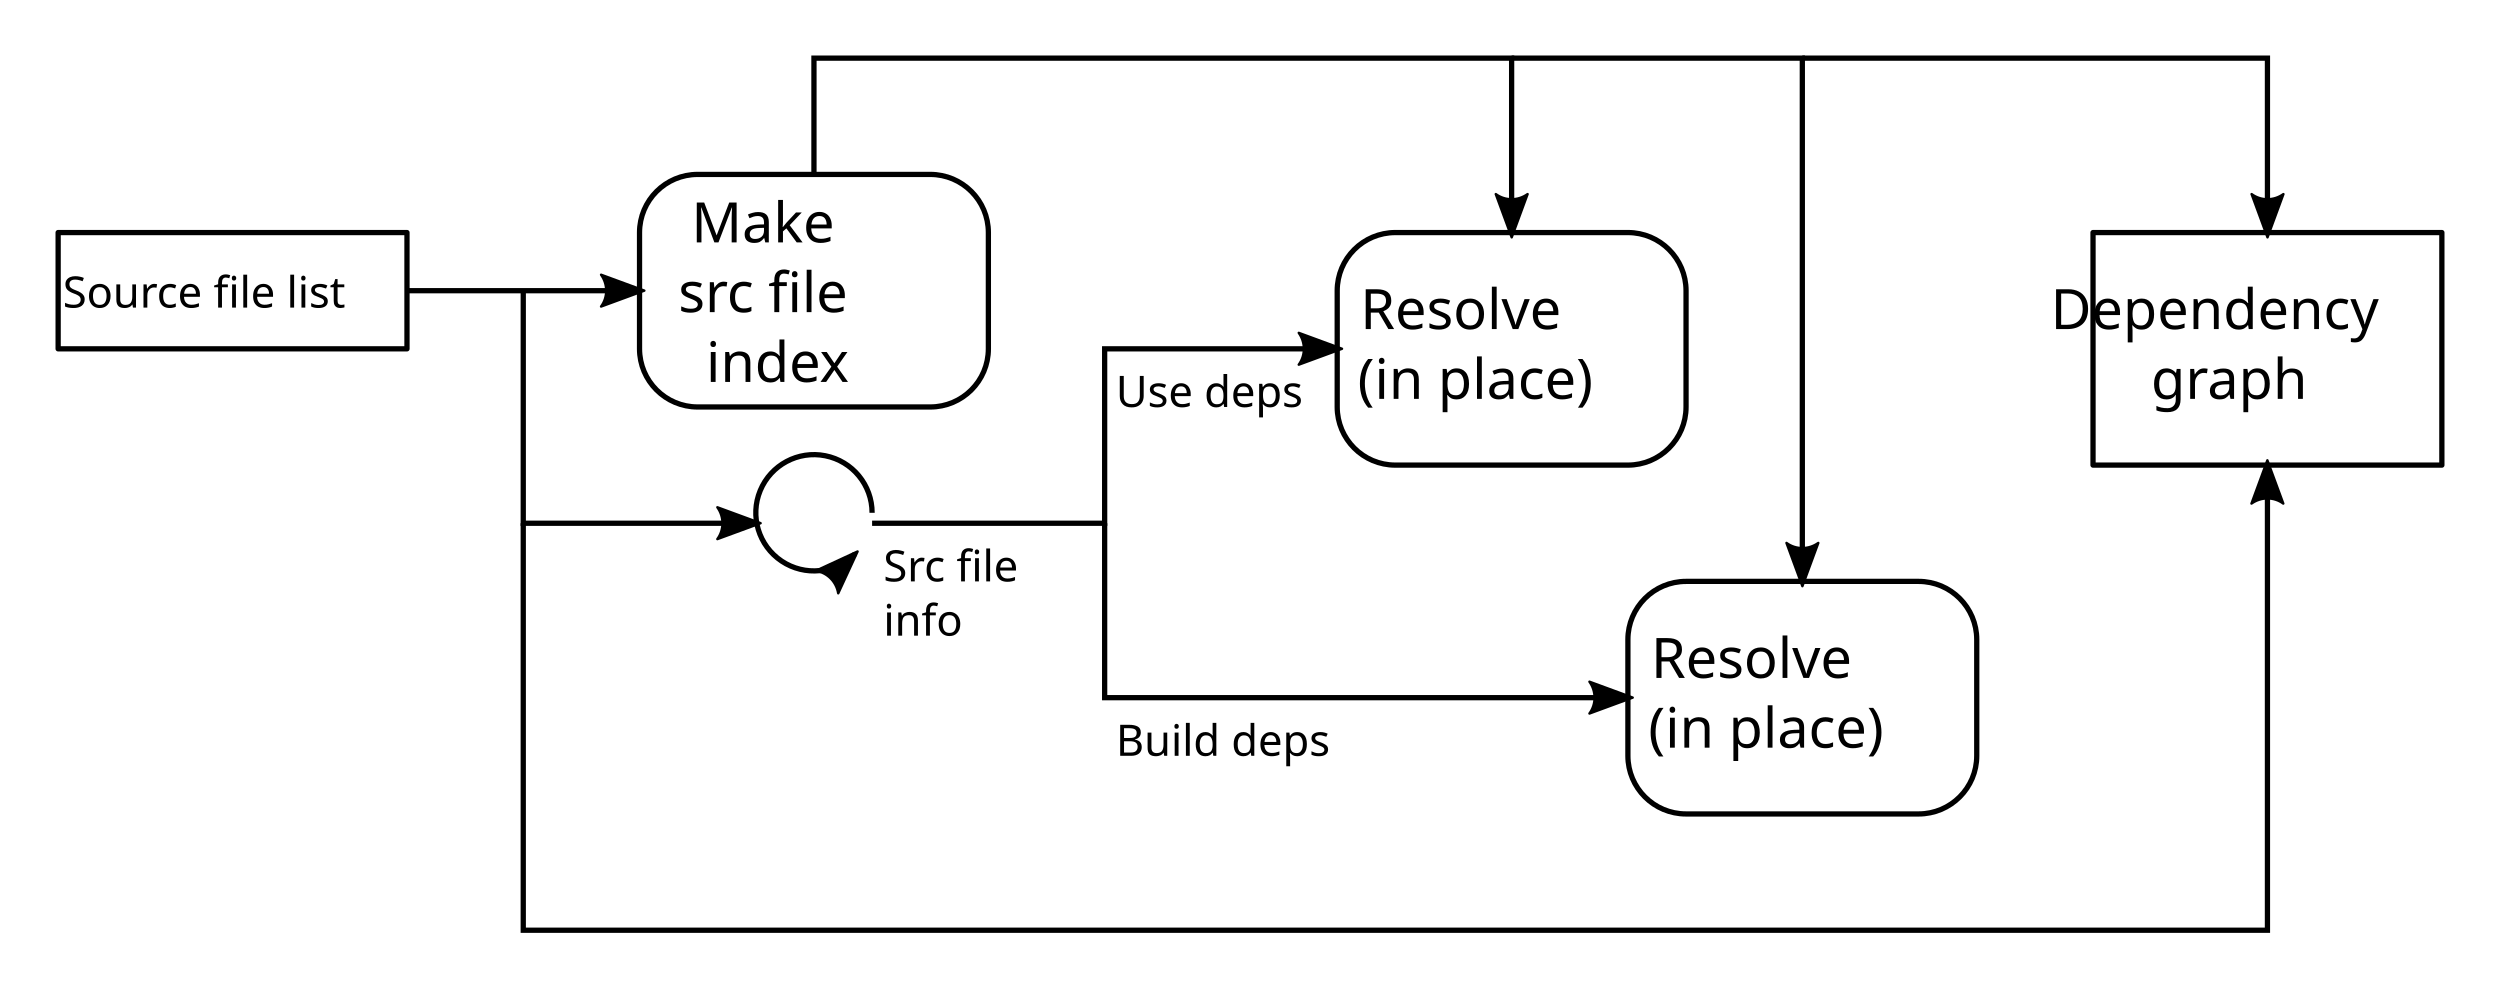
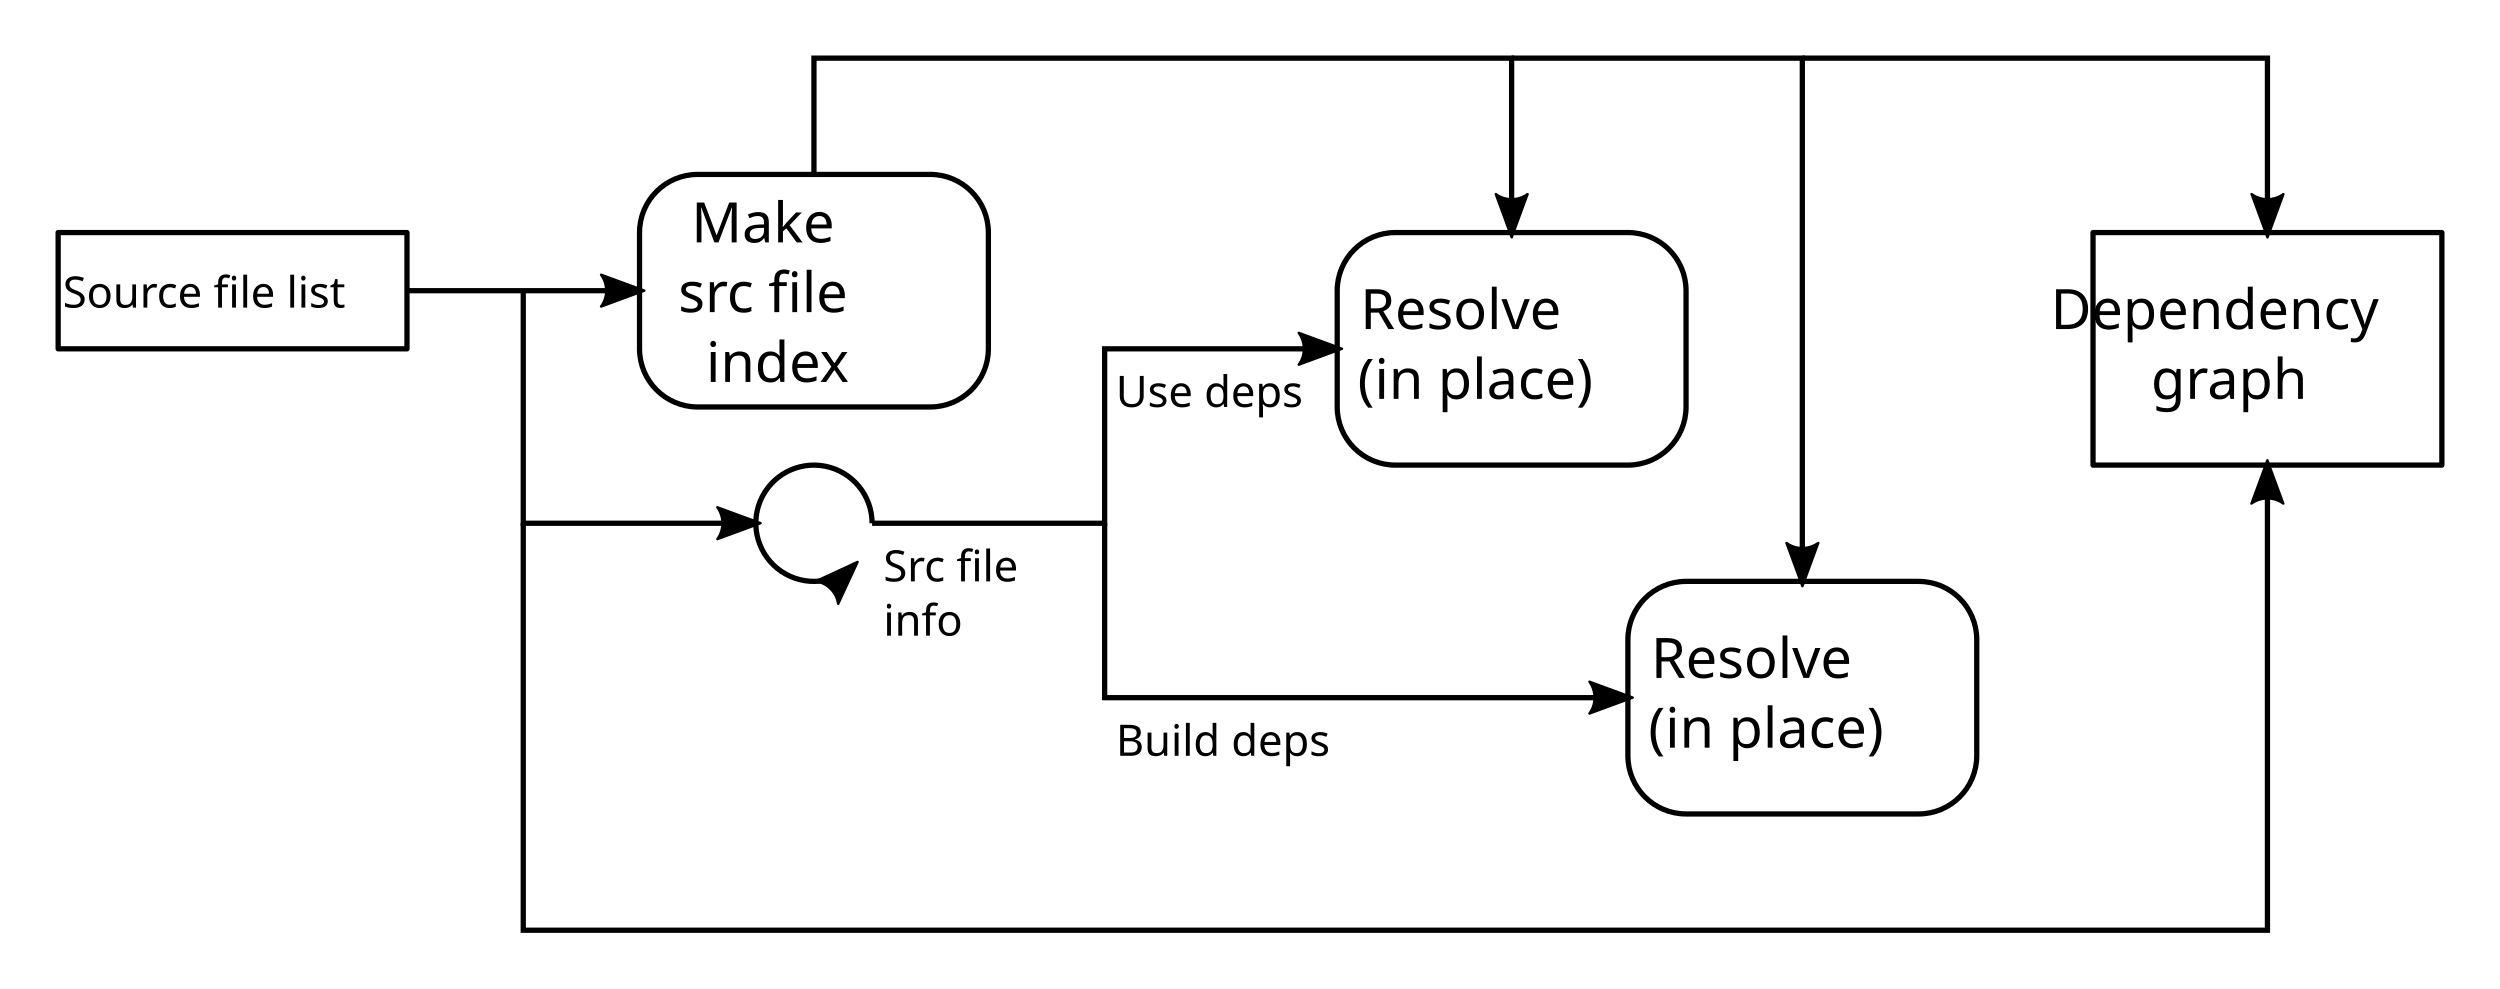
<svg xmlns="http://www.w3.org/2000/svg" width="1075" height="425" viewBox="0 0 284.427 112.448" version="1.1" id="svg8">
  <defs id="defs2">
    <marker orient="auto" refY="0" refX="0" id="marker9423" style="overflow:visible">
      <path id="path9421" style="fill:#000000;fill-opacity:1;fill-rule:evenodd;stroke:#000000;stroke-width:0.625;stroke-linejoin:round;stroke-opacity:1" d="M 8.719,4.034 -2.207,0.016 8.719,-4.002 c -1.745,2.372 -1.735,5.617 -6e-7,8.035 z" transform="matrix(-0.75,0,0,-0.75,-0.75,0)" />
    </marker>
    <marker orient="auto" refY="0" refX="0" id="marker9209" style="overflow:visible">
      <path id="path9207" style="fill:#000000;fill-opacity:1;fill-rule:evenodd;stroke:#000000;stroke-width:0.625;stroke-linejoin:round;stroke-opacity:1" d="M 8.719,4.034 -2.207,0.016 8.719,-4.002 c -1.745,2.372 -1.735,5.617 -6e-7,8.035 z" transform="matrix(-0.75,0,0,-0.75,-0.75,0)" />
    </marker>
    <marker style="overflow:visible" id="marker8979" refX="0" refY="0" orient="auto">
      <path transform="matrix(-0.75,0,0,-0.75,-0.75,0)" d="M 8.719,4.034 -2.207,0.016 8.719,-4.002 c -1.745,2.372 -1.735,5.617 -6e-7,8.035 z" style="fill:#000000;fill-opacity:1;fill-rule:evenodd;stroke:#000000;stroke-width:0.625;stroke-linejoin:round;stroke-opacity:1" id="path8977" />
    </marker>
    <marker orient="auto" refY="0" refX="0" id="marker8753" style="overflow:visible">
      <path id="path8751" style="fill:#000000;fill-opacity:1;fill-rule:evenodd;stroke:#000000;stroke-width:0.625;stroke-linejoin:round;stroke-opacity:1" d="M 8.719,4.034 -2.207,0.016 8.719,-4.002 c -1.745,2.372 -1.735,5.617 -6e-7,8.035 z" transform="matrix(-0.75,0,0,-0.75,-0.75,0)" />
    </marker>
    <marker style="overflow:visible" id="marker7985" refX="0" refY="0" orient="auto">
      <path transform="matrix(-0.75,0,0,-0.75,-0.75,0)" d="M 8.719,4.034 -2.207,0.016 8.719,-4.002 c -1.745,2.372 -1.735,5.617 -6e-7,8.035 z" style="fill:#000000;fill-opacity:1;fill-rule:evenodd;stroke:#000000;stroke-width:0.625;stroke-linejoin:round;stroke-opacity:1" id="path7983" />
    </marker>
    <marker orient="auto" refY="0" refX="0" id="marker5913" style="overflow:visible">
      <path id="path5911" style="fill:#000000;fill-opacity:1;fill-rule:evenodd;stroke:#000000;stroke-width:0.625;stroke-linejoin:round;stroke-opacity:1" d="M 8.719,4.034 -2.207,0.016 8.719,-4.002 c -1.745,2.372 -1.735,5.617 -6e-7,8.035 z" transform="matrix(-0.75,0,0,-0.75,-0.75,0)" />
    </marker>
    <marker orient="auto" refY="0" refX="0" id="marker4875" style="overflow:visible">
      <path id="path4873" style="fill:#000000;fill-opacity:1;fill-rule:evenodd;stroke:#000000;stroke-width:0.625;stroke-linejoin:round;stroke-opacity:1" d="M 8.719,4.034 -2.207,0.016 8.719,-4.002 c -1.745,2.372 -1.735,5.617 -6e-7,8.035 z" transform="matrix(-0.75,0,0,-0.75,-0.75,0)" />
    </marker>
    <marker orient="auto" refY="0" refX="0" id="marker4043" style="overflow:visible">
      <path id="path4041" style="fill:#000000;fill-opacity:1;fill-rule:evenodd;stroke:#000000;stroke-width:0.625;stroke-linejoin:round;stroke-opacity:1" d="M 8.719,4.034 -2.207,0.016 8.719,-4.002 c -1.745,2.372 -1.735,5.617 -6e-7,8.035 z" transform="matrix(-0.75,0,0,-0.75,-0.75,0)" />
    </marker>
    <marker style="overflow:visible" id="marker2233" refX="0" refY="0" orient="auto">
      <path transform="matrix(-0.75,0,0,-0.75,-0.75,0)" d="M 8.719,4.034 -2.207,0.016 8.719,-4.002 c -1.745,2.372 -1.735,5.617 -6e-7,8.035 z" style="fill:#000000;fill-opacity:1;fill-rule:evenodd;stroke:#000000;stroke-width:0.625;stroke-linejoin:round;stroke-opacity:1" id="path2231" />
    </marker>
    <marker style="overflow:visible" id="marker2087" refX="0" refY="0" orient="auto">
      <path transform="matrix(-0.75,0,0,-0.75,-0.75,0)" d="M 8.719,4.034 -2.207,0.016 8.719,-4.002 c -1.745,2.372 -1.735,5.617 -6e-7,8.035 z" style="fill:#000000;fill-opacity:1;fill-rule:evenodd;stroke:#000000;stroke-width:0.625;stroke-linejoin:round;stroke-opacity:1" id="path2085" />
    </marker>
    <marker style="overflow:visible" id="marker2023" refX="0" refY="0" orient="auto">
      <path transform="matrix(-0.75,0,0,-0.75,-0.75,0)" d="M 8.719,4.034 -2.207,0.016 8.719,-4.002 c -1.745,2.372 -1.735,5.617 -6e-7,8.035 z" style="fill:#000000;fill-opacity:1;fill-rule:evenodd;stroke:#000000;stroke-width:0.625;stroke-linejoin:round;stroke-opacity:1" id="path2021" />
    </marker>
    <marker style="overflow:visible" id="marker1965" refX="0" refY="0" orient="auto">
      <path transform="matrix(-0.75,0,0,-0.75,-0.75,0)" d="M 8.719,4.034 -2.207,0.016 8.719,-4.002 c -1.745,2.372 -1.735,5.617 -6e-7,8.035 z" style="fill:#000000;fill-opacity:1;fill-rule:evenodd;stroke:#000000;stroke-width:0.625;stroke-linejoin:round;stroke-opacity:1" id="path1963" />
    </marker>
    <marker style="overflow:visible" id="marker26352" refX="0" refY="0" orient="auto">
      <path transform="matrix(-0.75,0,0,-0.75,-0.75,0)" d="M 8.719,4.034 -2.207,0.016 8.719,-4.002 c -1.745,2.372 -1.735,5.617 -6e-7,8.035 z" style="fill:#000000;fill-opacity:1;fill-rule:evenodd;stroke:#000000;stroke-width:0.625;stroke-linejoin:round;stroke-opacity:1" id="path26350" />
    </marker>
    <marker orient="auto" refY="0" refX="0" id="marker18931" style="overflow:visible">
      <path id="path18929" style="fill:#000000;fill-opacity:1;fill-rule:evenodd;stroke:#000000;stroke-width:0.625;stroke-linejoin:round;stroke-opacity:1" d="M 8.719,4.034 -2.207,0.016 8.719,-4.002 c -1.745,2.372 -1.735,5.617 -6e-7,8.035 z" transform="matrix(-0.75,0,0,-0.75,-0.75,0)" />
    </marker>
    <marker orient="auto" refY="0" refX="0" id="marker18931-1" style="overflow:visible">
      <path id="path18929-5" style="fill:#000000;fill-opacity:1;fill-rule:evenodd;stroke:#000000;stroke-width:0.625;stroke-linejoin:round;stroke-opacity:1" d="M 8.719,4.034 -2.207,0.016 8.719,-4.002 c -1.745,2.372 -1.735,5.617 -6e-7,8.035 z" transform="matrix(-0.75,0,0,-0.75,-0.75,0)" />
    </marker>
    <marker orient="auto" refY="0" refX="0" id="marker18931-1-6" style="overflow:visible">
      <path id="path18929-5-9" style="fill:#000000;fill-opacity:1;fill-rule:evenodd;stroke:#000000;stroke-width:0.625;stroke-linejoin:round;stroke-opacity:1" d="M 8.719,4.034 -2.207,0.016 8.719,-4.002 c -1.745,2.372 -1.735,5.617 -6e-7,8.035 z" transform="matrix(-0.75,0,0,-0.75,-0.75,0)" />
    </marker>
    <marker style="overflow:visible" id="marker274945" refX="0" refY="0" orient="auto">
      <path transform="matrix(-0.75,0,0,-0.75,-1,0)" d="M 8.719,4.034 -2.207,0.016 8.719,-4.002 c -1.745,2.372 -1.735,5.617 -6e-7,8.035 z" style="fill:#000000;fill-opacity:1;fill-rule:evenodd;stroke:#000000;stroke-width:0.625;stroke-linejoin:round;stroke-opacity:1" id="path274943" />
    </marker>
    <marker style="overflow:visible" id="marker274945-0" refX="0" refY="0" orient="auto">
      <path transform="matrix(-0.75,0,0,-0.75,-1,0)" d="M 8.719,4.034 -2.207,0.016 8.719,-4.002 c -1.745,2.372 -1.735,5.617 -6e-7,8.035 z" style="fill:#000000;fill-opacity:1;fill-rule:evenodd;stroke:#000000;stroke-width:0.625;stroke-linejoin:round;stroke-opacity:1" id="path274943-6" />
    </marker>
  </defs>
  <g id="layer1" transform="translate(0,-184.5521)">
    <flowRoot xml:space="preserve" id="flowRoot854" style="font-style:normal;font-variant:normal;font-weight:500;font-stretch:condensed;font-size:22.371px;line-height:1.25;font-family:OSP-DIN;-inkscape-font-specification:'OSP-DIN, Medium Condensed';font-variant-ligatures:normal;font-variant-caps:normal;font-variant-numeric:normal;font-feature-settings:normal;text-align:center;letter-spacing:0px;word-spacing:0px;writing-mode:lr-tb;text-anchor:middle;fill:#000000;fill-opacity:1;stroke:none" transform="matrix(0.2645833,0,0,0.2645833,0,164.7083)">
      <flowRegion id="flowRegion856" style="font-style:normal;font-variant:normal;font-weight:500;font-stretch:condensed;font-size:22.371px;font-family:OSP-DIN;-inkscape-font-specification:'OSP-DIN, Medium Condensed';font-variant-ligatures:normal;font-variant-caps:normal;font-variant-numeric:normal;font-feature-settings:normal;text-align:center;writing-mode:lr-tb;text-anchor:middle">
        <rect id="rect858" width="50" height="75" x="350" y="100" style="font-style:normal;font-variant:normal;font-weight:500;font-stretch:condensed;font-size:22.371px;font-family:OSP-DIN;-inkscape-font-specification:'OSP-DIN, Medium Condensed';font-variant-ligatures:normal;font-variant-caps:normal;font-variant-numeric:normal;font-feature-settings:normal;text-align:center;writing-mode:lr-tb;text-anchor:middle" />
      </flowRegion>
      <flowPara id="flowPara860" />
    </flowRoot>
    <text xml:space="preserve" style="font-style:normal;font-variant:normal;font-weight:normal;font-stretch:normal;font-size:6.35px;line-height:1.25;font-family:Andika;-inkscape-font-specification:Andika;font-variant-ligatures:normal;font-variant-caps:normal;font-variant-numeric:normal;font-feature-settings:normal;text-align:center;letter-spacing:0px;word-spacing:0px;writing-mode:lr-tb;text-anchor:middle;fill:#000000;fill-opacity:1;stroke:none;stroke-width:0.265;stroke-opacity:1" x="92.589" y="212.129" id="text1240-5">
      <tspan x="92.589" y="212.129" style="stroke:none;stroke-width:0.265;stroke-opacity:1" id="tspan464">Make</tspan>
      <tspan x="92.589" y="220.067" style="stroke:none;stroke-width:0.265;stroke-opacity:1" id="tspan2905">src file</tspan>
      <tspan x="92.589" y="228.004" style="stroke:none;stroke-width:0.265;stroke-opacity:1" id="tspan2907">index</tspan>
    </text>
    <rect style="opacity:1;fill:none;fill-opacity:1;stroke:#000000;stroke-width:0.6;stroke-linecap:butt;stroke-linejoin:round;stroke-miterlimit:4;stroke-dasharray:none;stroke-opacity:1" id="rect1250-0" width="39.688" height="26.458" x="72.76" y="204.396" rx="6.614" ry="6.614" />
    <rect style="opacity:1;fill:none;fill-opacity:1;stroke:#000000;stroke-width:0.6;stroke-linecap:butt;stroke-linejoin:round;stroke-miterlimit:4;stroke-dasharray:none;stroke-opacity:1" id="rect2406-9-2" width="39.687" height="13.229" x="6.615" y="211.01" />
    <text id="text2119-6" y="219.548" x="26.434" style="font-style:normal;font-variant:normal;font-weight:normal;font-stretch:normal;font-size:4.939px;line-height:1.25;font-family:Andika;-inkscape-font-specification:Andika;font-variant-ligatures:normal;font-variant-caps:normal;font-variant-numeric:normal;font-feature-settings:normal;text-align:start;letter-spacing:0px;word-spacing:0px;writing-mode:lr-tb;text-anchor:start;fill:#000000;fill-opacity:1;stroke:none;stroke-width:0.265" xml:space="preserve">
      <tspan style="text-align:center;text-anchor:middle;stroke-width:0.265" y="219.548" x="26.434" id="tspan793">Source file list</tspan>
    </text>
    <path style="fill:none;stroke:#000000;stroke-width:0.6;stroke-linecap:butt;stroke-linejoin:miter;stroke-miterlimit:4;stroke-dasharray:none;stroke-opacity:1;marker-end:url(#marker2087)" d="m 46.302,217.625 26.458,2e-5" id="path795" />
    <path style="fill:none;stroke:#000000;stroke-width:0.6;stroke-linecap:butt;stroke-linejoin:miter;stroke-miterlimit:4;stroke-dasharray:none;stroke-opacity:1;marker-end:url(#marker4875)" d="m 59.531,217.625 v 26.458 h 26.458" id="path3047" />
    <text xml:space="preserve" style="font-style:normal;font-variant:normal;font-weight:normal;font-stretch:normal;font-size:6.35px;line-height:1.25;font-family:Andika;-inkscape-font-specification:Andika;font-variant-ligatures:normal;font-variant-caps:normal;font-variant-numeric:normal;font-feature-settings:normal;text-align:center;letter-spacing:0px;word-spacing:0px;writing-mode:lr-tb;text-anchor:middle;fill:#000000;fill-opacity:1;stroke:none;stroke-width:0.265;stroke-opacity:1" x="171.979" y="221.992" id="text1240-5-3">
      <tspan x="171.979" y="221.992" style="stroke:none;stroke-width:0.265;stroke-opacity:1" id="tspan3083">Resolve</tspan>
      <tspan x="171.979" y="229.929" style="stroke:none;stroke-width:0.265;stroke-opacity:1" id="tspan10031">(in place)</tspan>
    </text>
    <rect style="opacity:1;fill:none;fill-opacity:1;stroke:#000000;stroke-width:0.6;stroke-linecap:butt;stroke-linejoin:round;stroke-miterlimit:4;stroke-dasharray:none;stroke-opacity:1" id="rect1250-0-9" width="39.688" height="26.458" x="152.135" y="211.01" rx="6.614" ry="6.614" />
    <path style="fill:none;stroke:#000000;stroke-width:0.6;stroke-linecap:butt;stroke-linejoin:miter;stroke-miterlimit:4;stroke-dasharray:none;stroke-opacity:1;marker-end:url(#marker5913)" d="M 92.604,204.396 V 191.167 H 171.979 V 211.01" id="path3872" />
    <text xml:space="preserve" style="font-style:normal;font-variant:normal;font-weight:normal;font-stretch:normal;font-size:6.35px;line-height:1.25;font-family:Andika;-inkscape-font-specification:Andika;font-variant-ligatures:normal;font-variant-caps:normal;font-variant-numeric:normal;font-feature-settings:normal;text-align:center;letter-spacing:0px;word-spacing:0px;writing-mode:lr-tb;text-anchor:middle;fill:#000000;fill-opacity:1;stroke:none;stroke-width:0.265;stroke-opacity:1" x="257.752" y="221.992" id="text1240-5-3-0">
      <tspan x="257.752" y="221.992" style="stroke:none;stroke-width:0.265;stroke-opacity:1" id="tspan3083-3">Dependency</tspan>
      <tspan x="257.752" y="229.929" style="stroke:none;stroke-width:0.265;stroke-opacity:1" id="tspan5891">graph</tspan>
    </text>
    <rect style="opacity:1;fill:none;fill-opacity:1;stroke:#000000;stroke-width:0.6;stroke-linecap:butt;stroke-linejoin:round;stroke-miterlimit:4;stroke-dasharray:none;stroke-opacity:1" id="rect1250-0-9-6" width="39.688" height="26.458" x="238.125" y="211.01" rx="4.6488087e-05" ry="4.6488087e-05" />
-     <path style="opacity:1;fill:none;fill-opacity:1;stroke:#000000;stroke-width:0.6;stroke-linecap:butt;stroke-linejoin:round;stroke-miterlimit:4;stroke-dasharray:none;stroke-dashoffset:0;stroke-opacity:1;marker-end:url(#marker274945-0)" id="path230755" d="m 101.592,241.908 a 6.615,6.615 0 0 1 -0.823,-8.352 6.615,6.615 0 0 1 8.031,-2.436 6.615,6.615 0 0 1 3.956,7.402 6.615,6.615 0 0 1 -6.487,5.324" transform="matrix(-0.7071068,0.7071068,0.7071068,0.7071068,0,0)" />
+     <path style="opacity:1;fill:none;fill-opacity:1;stroke:#000000;stroke-width:0.6;stroke-linecap:butt;stroke-linejoin:round;stroke-miterlimit:4;stroke-dasharray:none;stroke-dashoffset:0;stroke-opacity:1;marker-end:url(#marker274945-0)" id="path230755" d="m 102.435,242.751 a 6.615,6.615 0 0 1 -0.823,-8.352 6.615,6.615 0 0 1 8.031,-2.436 6.615,6.615 0 0 1 3.956,7.402 6.615,6.615 0 0 1 -6.487,5.324" transform="matrix(-0.7071068,0.7071068,0.7071068,0.7071068,0,0)" />
    <text xml:space="preserve" style="font-style:normal;font-variant:normal;font-weight:normal;font-stretch:normal;font-size:6.35px;line-height:1.25;font-family:Andika;-inkscape-font-specification:Andika;font-variant-ligatures:normal;font-variant-caps:normal;font-variant-numeric:normal;font-feature-settings:normal;text-align:center;letter-spacing:0px;word-spacing:0px;writing-mode:lr-tb;text-anchor:middle;fill:#000000;fill-opacity:1;stroke:none;stroke-width:0.265;stroke-opacity:1" x="205.052" y="261.679" id="text1240-5-3-2">
      <tspan x="205.052" y="261.679" style="stroke:none;stroke-width:0.265;stroke-opacity:1" id="tspan3083-6">Resolve</tspan>
      <tspan x="205.052" y="269.617" style="stroke:none;stroke-width:0.265;stroke-opacity:1" id="tspan10033">(in place)</tspan>
    </text>
    <rect style="opacity:1;fill:none;fill-opacity:1;stroke:#000000;stroke-width:0.6;stroke-linecap:butt;stroke-linejoin:round;stroke-miterlimit:4;stroke-dasharray:none;stroke-opacity:1" id="rect1250-0-9-1" width="39.688" height="26.458" x="185.208" y="250.698" rx="6.614" ry="6.614" />
    <path style="fill:none;stroke:#000000;stroke-width:0.6;stroke-linecap:butt;stroke-linejoin:miter;stroke-miterlimit:4;stroke-dasharray:none;stroke-opacity:1;marker-end:url(#marker8979)" d="m 171.979,191.167 h 33.073 v 59.531" id="path7975" />
    <path style="fill:none;stroke:#000000;stroke-width:0.6;stroke-linecap:butt;stroke-linejoin:miter;stroke-miterlimit:4;stroke-dasharray:none;stroke-opacity:1;marker-end:url(#marker7985)" d="m 99.219,244.083 h 26.458 v -19.844 h 26.458" id="path8207" />
    <path style="fill:none;stroke:#000000;stroke-width:0.6;stroke-linecap:butt;stroke-linejoin:miter;stroke-miterlimit:4;stroke-dasharray:none;stroke-opacity:1;marker-end:url(#marker8753)" d="m 125.677,244.083 v 19.844 h 59.531" id="path8209" />
    <path style="fill:none;stroke:#000000;stroke-width:0.6;stroke-linecap:butt;stroke-linejoin:miter;stroke-miterlimit:4;stroke-dasharray:none;stroke-opacity:1;marker-end:url(#marker9423)" d="m 205.052,191.167 h 52.917 v 19.844" id="path9197" />
    <path style="fill:none;stroke:#000000;stroke-width:0.6;stroke-linecap:butt;stroke-linejoin:miter;stroke-miterlimit:4;stroke-dasharray:none;stroke-opacity:1;marker-end:url(#marker9209)" d="M 59.531,244.083 V 290.385 H 257.969 v -52.917" id="path9199" />
    <text xml:space="preserve" style="font-style:normal;font-variant:normal;font-weight:normal;font-stretch:normal;font-size:4.939px;line-height:1.25;font-family:Andika;-inkscape-font-specification:'Andika, Normal';font-variant-ligatures:normal;font-variant-caps:normal;font-variant-numeric:normal;font-feature-settings:normal;text-align:start;letter-spacing:0px;word-spacing:0px;writing-mode:lr-tb;text-anchor:start;fill:#000000;fill-opacity:1;stroke:none;stroke-width:0.265" x="125.677" y="230.854" id="text9991">
      <tspan id="tspan9989" x="125.677" y="230.854" style="text-align:start;text-anchor:start;stroke-width:0.265"> Use deps</tspan>
    </text>
    <text xml:space="preserve" style="font-style:normal;font-variant:normal;font-weight:normal;font-stretch:normal;font-size:4.939px;line-height:1.25;font-family:Andika;-inkscape-font-specification:'Andika, Normal';font-variant-ligatures:normal;font-variant-caps:normal;font-variant-numeric:normal;font-feature-settings:normal;text-align:start;letter-spacing:0px;word-spacing:0px;writing-mode:lr-tb;text-anchor:start;fill:#000000;fill-opacity:1;stroke:none;stroke-width:0.265" x="125.677" y="270.542" id="text9991-8">
      <tspan id="tspan9989-7" x="125.677" y="270.542" style="text-align:start;text-anchor:start;stroke-width:0.265"> Build deps</tspan>
    </text>
    <text xml:space="preserve" style="font-style:normal;font-variant:normal;font-weight:normal;font-stretch:normal;font-size:4.939px;line-height:1.25;font-family:Andika;-inkscape-font-specification:'Andika, Normal';font-variant-ligatures:normal;font-variant-caps:normal;font-variant-numeric:normal;font-feature-settings:normal;text-align:start;letter-spacing:0px;word-spacing:0px;writing-mode:lr-tb;text-anchor:start;fill:#000000;fill-opacity:1;stroke:none;stroke-width:0.265" x="99.219" y="250.698" id="text9991-8-9">
      <tspan id="tspan9989-7-2" x="99.219" y="250.698" style="text-align:start;text-anchor:start;stroke-width:0.265"> Src file</tspan>
      <tspan x="99.219" y="256.871" style="text-align:start;text-anchor:start;stroke-width:0.265" id="tspan10029"> info</tspan>
    </text>
  </g>
</svg>
